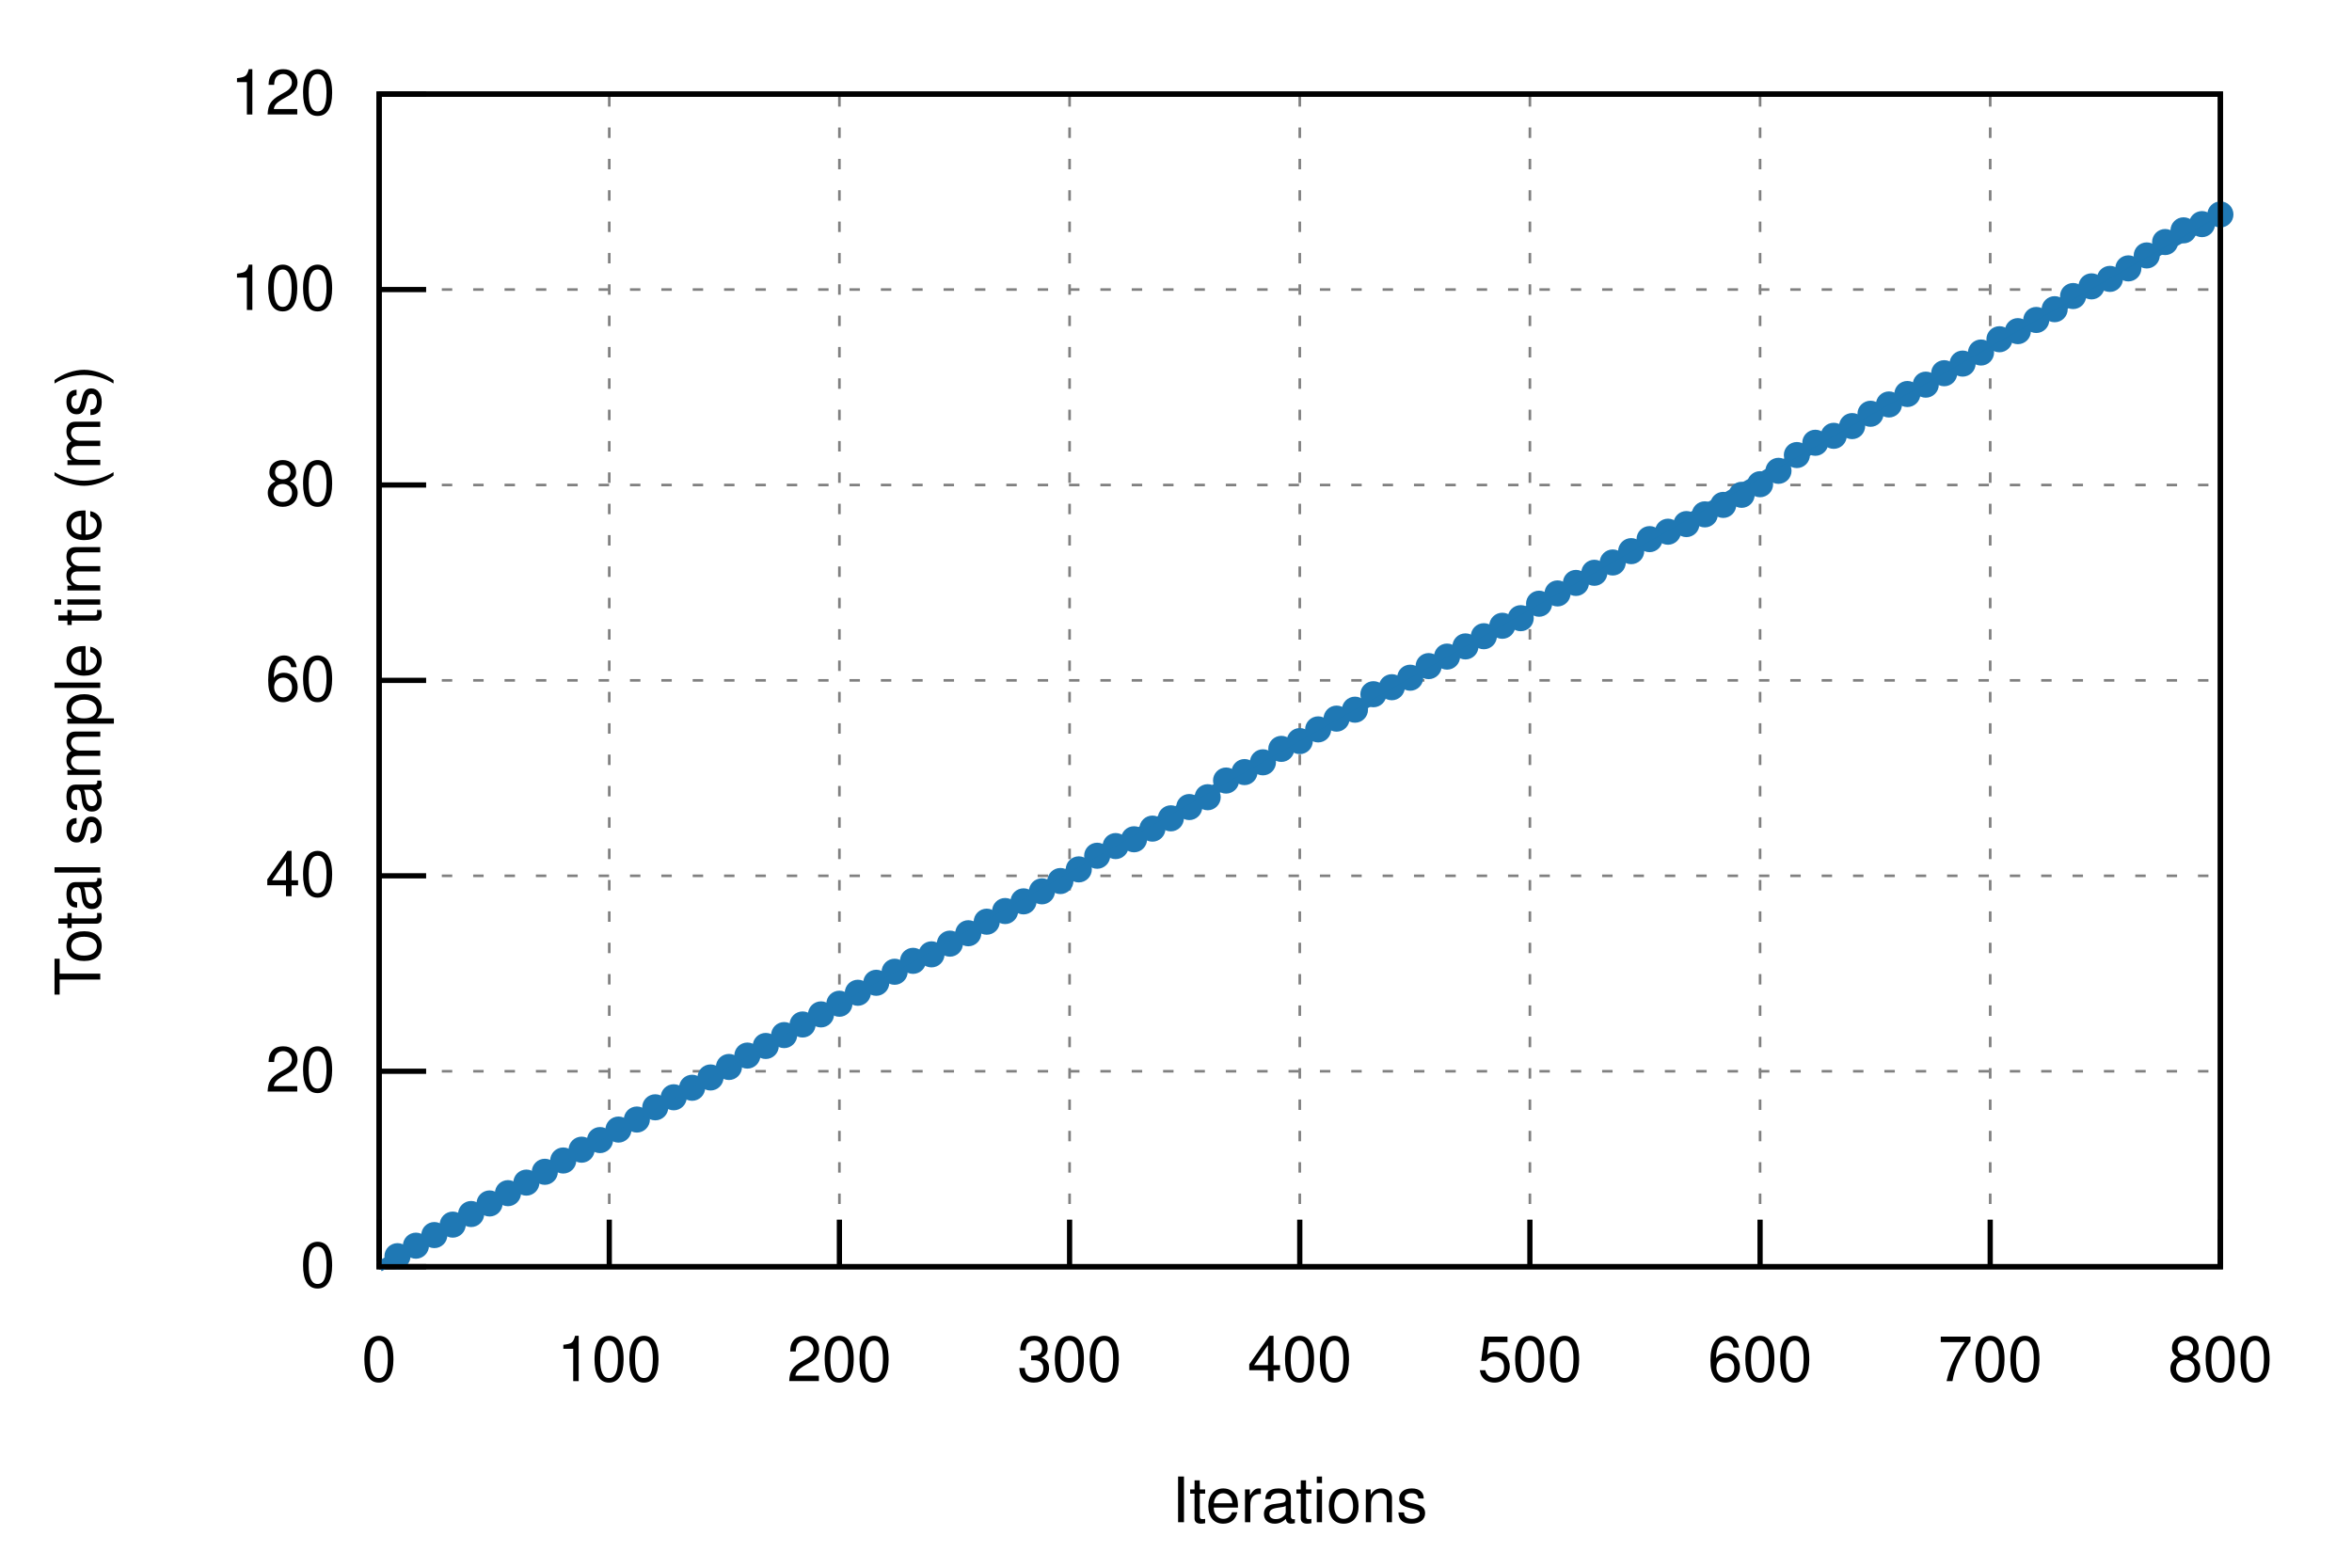
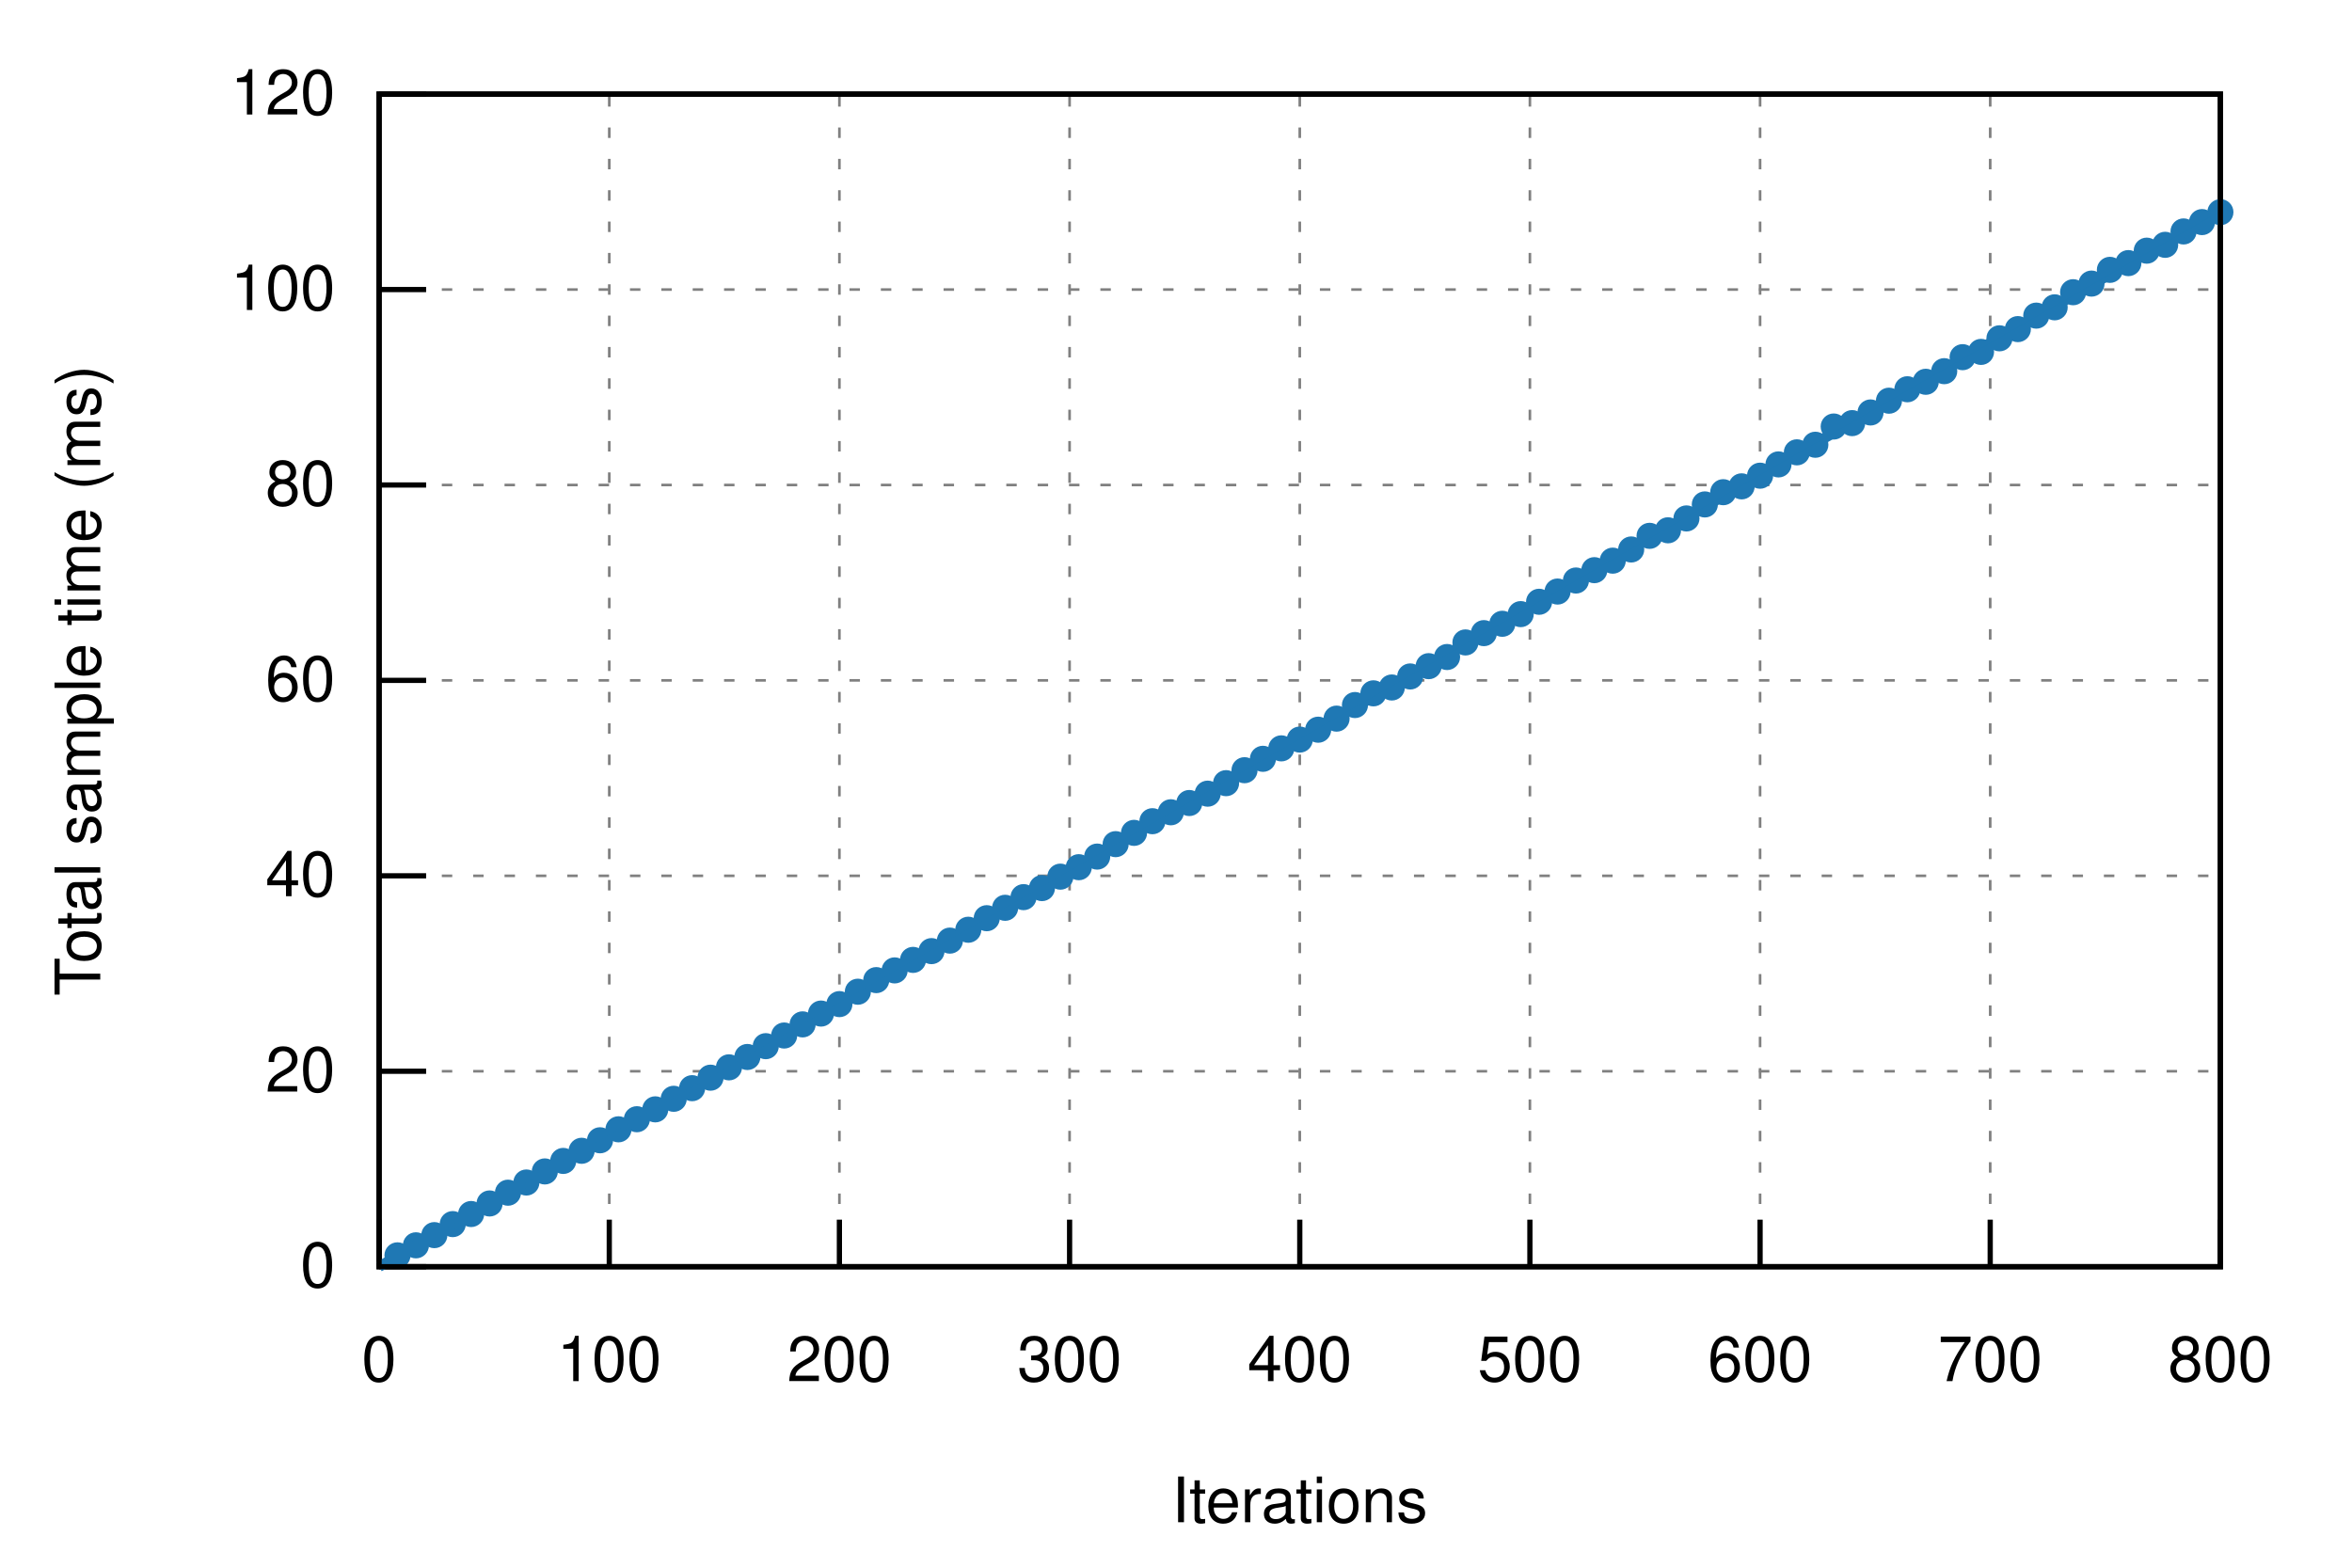
<svg xmlns="http://www.w3.org/2000/svg" xmlns:xlink="http://www.w3.org/1999/xlink" viewBox="0 0 450 300">
  <g id="gnuplot_canvas">
    <rect x="0" y="0" width="450" height="300" fill="none" />
    <defs>
      <circle id="gpDot" r="0.5" stroke-width="0.5" stroke="currentColor" />
      <path id="gpPt0" stroke-width="0.222" stroke="currentColor" d="M-1,0 h2 M0,-1 v2" />
      <path id="gpPt1" stroke-width="0.222" stroke="currentColor" d="M-1,-1 L1,1 M1,-1 L-1,1" />
      <path id="gpPt2" stroke-width="0.222" stroke="currentColor" d="M-1,0 L1,0 M0,-1 L0,1 M-1,-1 L1,1 M-1,1 L1,-1" />
      <rect id="gpPt3" stroke-width="0.222" stroke="currentColor" x="-1" y="-1" width="2" height="2" />
      <rect id="gpPt4" stroke-width="0.222" stroke="currentColor" fill="currentColor" x="-1" y="-1" width="2" height="2" />
      <circle id="gpPt5" stroke-width="0.222" stroke="currentColor" cx="0" cy="0" r="1" />
      <use xlink:href="#gpPt5" id="gpPt6" fill="currentColor" stroke="none" />
      <path id="gpPt7" stroke-width="0.222" stroke="currentColor" d="M0,-1.33 L-1.33,0.67 L1.33,0.67 z" />
      <use xlink:href="#gpPt7" id="gpPt8" fill="currentColor" stroke="none" />
      <use xlink:href="#gpPt7" id="gpPt9" stroke="currentColor" transform="rotate(180)" />
      <use xlink:href="#gpPt9" id="gpPt10" fill="currentColor" stroke="none" />
      <use xlink:href="#gpPt3" id="gpPt11" stroke="currentColor" transform="rotate(45)" />
      <use xlink:href="#gpPt11" id="gpPt12" fill="currentColor" stroke="none" />
      <path id="gpPt13" stroke-width="0.222" stroke="currentColor" d="M0,1.330 L1.265,0.411 L0.782,-1.067 L-0.782,-1.076 L-1.265,0.411 z" />
      <use xlink:href="#gpPt13" id="gpPt14" fill="currentColor" stroke="none" />
      <filter id="textbox" filterUnits="objectBoundingBox" x="0" y="0" height="1" width="1">
        <feFlood flood-color="white" flood-opacity="1" result="bgnd" />
        <feComposite in="SourceGraphic" in2="bgnd" operator="atop" />
      </filter>
      <filter id="greybox" filterUnits="objectBoundingBox" x="0" y="0" height="1" width="1">
        <feFlood flood-color="lightgrey" flood-opacity="1" result="grey" />
        <feComposite in="SourceGraphic" in2="grey" operator="atop" />
      </filter>
    </defs>
    <g fill="none" color="white" stroke="currentColor" stroke-width="1.00" stroke-linecap="butt" stroke-linejoin="miter">
</g>
    <g fill="none" color="black" stroke="currentColor" stroke-width="1.00" stroke-linecap="butt" stroke-linejoin="miter">
</g>
    <g fill="none" color="black" stroke="black" stroke-width="0.50" stroke-linecap="butt" stroke-linejoin="miter">
</g>
    <g fill="none" color="gray" stroke="currentColor" stroke-width="0.50" stroke-linecap="butt" stroke-linejoin="miter">
      <path stroke="gray" stroke-dasharray="2,4" class="gridline" d="M72.53,242.40 L424.82,242.40  " />
    </g>
    <g fill="none" color="gray" stroke="gray" stroke-width="1.00" stroke-linecap="butt" stroke-linejoin="miter">
</g>
    <g fill="none" color="black" stroke="currentColor" stroke-width="1.00" stroke-linecap="butt" stroke-linejoin="miter">
      <path stroke="black" d="M72.53,242.40 L81.53,242.40  " />
      <g transform="translate(64.14,246.30)" stroke="none" fill="black" font-family="Helvetica" font-size="12.00" text-anchor="end">
        <text>
          <tspan font-family="Helvetica"> 0</tspan>
        </text>
      </g>
    </g>
    <g fill="none" color="black" stroke="currentColor" stroke-width="1.00" stroke-linecap="butt" stroke-linejoin="miter">
</g>
    <g fill="none" color="black" stroke="black" stroke-width="0.50" stroke-linecap="butt" stroke-linejoin="miter">
</g>
    <g fill="none" color="gray" stroke="currentColor" stroke-width="0.50" stroke-linecap="butt" stroke-linejoin="miter">
      <path stroke="gray" stroke-dasharray="2,4" class="gridline" d="M72.53,205.00 L424.82,205.00  " />
    </g>
    <g fill="none" color="gray" stroke="gray" stroke-width="1.00" stroke-linecap="butt" stroke-linejoin="miter">
</g>
    <g fill="none" color="black" stroke="currentColor" stroke-width="1.00" stroke-linecap="butt" stroke-linejoin="miter">
      <path stroke="black" d="M72.53,205.00 L81.53,205.00  " />
      <g transform="translate(64.14,208.90)" stroke="none" fill="black" font-family="Helvetica" font-size="12.00" text-anchor="end">
        <text>
          <tspan font-family="Helvetica"> 20</tspan>
        </text>
      </g>
    </g>
    <g fill="none" color="black" stroke="currentColor" stroke-width="1.00" stroke-linecap="butt" stroke-linejoin="miter">
</g>
    <g fill="none" color="black" stroke="black" stroke-width="0.50" stroke-linecap="butt" stroke-linejoin="miter">
</g>
    <g fill="none" color="gray" stroke="currentColor" stroke-width="0.50" stroke-linecap="butt" stroke-linejoin="miter">
      <path stroke="gray" stroke-dasharray="2,4" class="gridline" d="M72.53,167.60 L424.82,167.60  " />
    </g>
    <g fill="none" color="gray" stroke="gray" stroke-width="1.00" stroke-linecap="butt" stroke-linejoin="miter">
</g>
    <g fill="none" color="black" stroke="currentColor" stroke-width="1.00" stroke-linecap="butt" stroke-linejoin="miter">
      <path stroke="black" d="M72.53,167.60 L81.53,167.60  " />
      <g transform="translate(64.14,171.50)" stroke="none" fill="black" font-family="Helvetica" font-size="12.00" text-anchor="end">
        <text>
          <tspan font-family="Helvetica"> 40</tspan>
        </text>
      </g>
    </g>
    <g fill="none" color="black" stroke="currentColor" stroke-width="1.00" stroke-linecap="butt" stroke-linejoin="miter">
</g>
    <g fill="none" color="black" stroke="black" stroke-width="0.50" stroke-linecap="butt" stroke-linejoin="miter">
</g>
    <g fill="none" color="gray" stroke="currentColor" stroke-width="0.50" stroke-linecap="butt" stroke-linejoin="miter">
      <path stroke="gray" stroke-dasharray="2,4" class="gridline" d="M72.53,130.20 L424.82,130.20  " />
    </g>
    <g fill="none" color="gray" stroke="gray" stroke-width="1.00" stroke-linecap="butt" stroke-linejoin="miter">
</g>
    <g fill="none" color="black" stroke="currentColor" stroke-width="1.00" stroke-linecap="butt" stroke-linejoin="miter">
      <path stroke="black" d="M72.53,130.20 L81.53,130.20  " />
      <g transform="translate(64.14,134.10)" stroke="none" fill="black" font-family="Helvetica" font-size="12.00" text-anchor="end">
        <text>
          <tspan font-family="Helvetica"> 60</tspan>
        </text>
      </g>
    </g>
    <g fill="none" color="black" stroke="currentColor" stroke-width="1.00" stroke-linecap="butt" stroke-linejoin="miter">
</g>
    <g fill="none" color="black" stroke="black" stroke-width="0.50" stroke-linecap="butt" stroke-linejoin="miter">
</g>
    <g fill="none" color="gray" stroke="currentColor" stroke-width="0.50" stroke-linecap="butt" stroke-linejoin="miter">
      <path stroke="gray" stroke-dasharray="2,4" class="gridline" d="M72.53,92.81 L424.82,92.81  " />
    </g>
    <g fill="none" color="gray" stroke="gray" stroke-width="1.00" stroke-linecap="butt" stroke-linejoin="miter">
</g>
    <g fill="none" color="black" stroke="currentColor" stroke-width="1.00" stroke-linecap="butt" stroke-linejoin="miter">
      <path stroke="black" d="M72.53,92.81 L81.53,92.81  " />
      <g transform="translate(64.14,96.71)" stroke="none" fill="black" font-family="Helvetica" font-size="12.00" text-anchor="end">
        <text>
          <tspan font-family="Helvetica"> 80</tspan>
        </text>
      </g>
    </g>
    <g fill="none" color="black" stroke="currentColor" stroke-width="1.00" stroke-linecap="butt" stroke-linejoin="miter">
</g>
    <g fill="none" color="black" stroke="black" stroke-width="0.50" stroke-linecap="butt" stroke-linejoin="miter">
</g>
    <g fill="none" color="gray" stroke="currentColor" stroke-width="0.50" stroke-linecap="butt" stroke-linejoin="miter">
      <path stroke="gray" stroke-dasharray="2,4" class="gridline" d="M72.53,55.41 L424.82,55.41  " />
    </g>
    <g fill="none" color="gray" stroke="gray" stroke-width="1.00" stroke-linecap="butt" stroke-linejoin="miter">
</g>
    <g fill="none" color="black" stroke="currentColor" stroke-width="1.00" stroke-linecap="butt" stroke-linejoin="miter">
      <path stroke="black" d="M72.53,55.41 L81.53,55.41  " />
      <g transform="translate(64.14,59.31)" stroke="none" fill="black" font-family="Helvetica" font-size="12.00" text-anchor="end">
        <text>
          <tspan font-family="Helvetica"> 100</tspan>
        </text>
      </g>
    </g>
    <g fill="none" color="black" stroke="currentColor" stroke-width="1.00" stroke-linecap="butt" stroke-linejoin="miter">
</g>
    <g fill="none" color="black" stroke="black" stroke-width="0.50" stroke-linecap="butt" stroke-linejoin="miter">
</g>
    <g fill="none" color="gray" stroke="currentColor" stroke-width="0.50" stroke-linecap="butt" stroke-linejoin="miter">
      <path stroke="gray" stroke-dasharray="2,4" class="gridline" d="M72.53,18.01 L424.82,18.01  " />
    </g>
    <g fill="none" color="gray" stroke="gray" stroke-width="1.00" stroke-linecap="butt" stroke-linejoin="miter">
</g>
    <g fill="none" color="black" stroke="currentColor" stroke-width="1.00" stroke-linecap="butt" stroke-linejoin="miter">
      <path stroke="black" d="M72.53,18.01 L81.53,18.01  " />
      <g transform="translate(64.14,21.91)" stroke="none" fill="black" font-family="Helvetica" font-size="12.00" text-anchor="end">
        <text>
          <tspan font-family="Helvetica"> 120</tspan>
        </text>
      </g>
    </g>
    <g fill="none" color="black" stroke="currentColor" stroke-width="1.00" stroke-linecap="butt" stroke-linejoin="miter">
</g>
    <g fill="none" color="black" stroke="black" stroke-width="0.50" stroke-linecap="butt" stroke-linejoin="miter">
</g>
    <g fill="none" color="gray" stroke="currentColor" stroke-width="0.50" stroke-linecap="butt" stroke-linejoin="miter">
      <path stroke="gray" stroke-dasharray="2,4" class="gridline" d="M72.53,242.40 L72.53,18.01  " />
    </g>
    <g fill="none" color="gray" stroke="gray" stroke-width="1.00" stroke-linecap="butt" stroke-linejoin="miter">
</g>
    <g fill="none" color="black" stroke="currentColor" stroke-width="1.00" stroke-linecap="butt" stroke-linejoin="miter">
      <path stroke="black" d="M72.53,242.40 L72.53,233.40  " />
      <g transform="translate(72.53,264.30)" stroke="none" fill="black" font-family="Helvetica" font-size="12.00" text-anchor="middle">
        <text>
          <tspan font-family="Helvetica"> 0</tspan>
        </text>
      </g>
    </g>
    <g fill="none" color="black" stroke="currentColor" stroke-width="1.00" stroke-linecap="butt" stroke-linejoin="miter">
</g>
    <g fill="none" color="black" stroke="black" stroke-width="0.50" stroke-linecap="butt" stroke-linejoin="miter">
</g>
    <g fill="none" color="gray" stroke="currentColor" stroke-width="0.50" stroke-linecap="butt" stroke-linejoin="miter">
      <path stroke="gray" stroke-dasharray="2,4" class="gridline" d="M116.57,242.40 L116.57,18.01  " />
    </g>
    <g fill="none" color="gray" stroke="gray" stroke-width="1.00" stroke-linecap="butt" stroke-linejoin="miter">
</g>
    <g fill="none" color="black" stroke="currentColor" stroke-width="1.00" stroke-linecap="butt" stroke-linejoin="miter">
      <path stroke="black" d="M116.57,242.40 L116.57,233.40  " />
      <g transform="translate(116.57,264.30)" stroke="none" fill="black" font-family="Helvetica" font-size="12.00" text-anchor="middle">
        <text>
          <tspan font-family="Helvetica"> 100</tspan>
        </text>
      </g>
    </g>
    <g fill="none" color="black" stroke="currentColor" stroke-width="1.00" stroke-linecap="butt" stroke-linejoin="miter">
</g>
    <g fill="none" color="black" stroke="black" stroke-width="0.50" stroke-linecap="butt" stroke-linejoin="miter">
</g>
    <g fill="none" color="gray" stroke="currentColor" stroke-width="0.50" stroke-linecap="butt" stroke-linejoin="miter">
      <path stroke="gray" stroke-dasharray="2,4" class="gridline" d="M160.60,242.40 L160.60,18.01  " />
    </g>
    <g fill="none" color="gray" stroke="gray" stroke-width="1.00" stroke-linecap="butt" stroke-linejoin="miter">
</g>
    <g fill="none" color="black" stroke="currentColor" stroke-width="1.00" stroke-linecap="butt" stroke-linejoin="miter">
      <path stroke="black" d="M160.60,242.40 L160.60,233.40  " />
      <g transform="translate(160.60,264.30)" stroke="none" fill="black" font-family="Helvetica" font-size="12.00" text-anchor="middle">
        <text>
          <tspan font-family="Helvetica"> 200</tspan>
        </text>
      </g>
    </g>
    <g fill="none" color="black" stroke="currentColor" stroke-width="1.00" stroke-linecap="butt" stroke-linejoin="miter">
</g>
    <g fill="none" color="black" stroke="black" stroke-width="0.50" stroke-linecap="butt" stroke-linejoin="miter">
</g>
    <g fill="none" color="gray" stroke="currentColor" stroke-width="0.50" stroke-linecap="butt" stroke-linejoin="miter">
      <path stroke="gray" stroke-dasharray="2,4" class="gridline" d="M204.64,242.40 L204.64,18.01  " />
    </g>
    <g fill="none" color="gray" stroke="gray" stroke-width="1.00" stroke-linecap="butt" stroke-linejoin="miter">
</g>
    <g fill="none" color="black" stroke="currentColor" stroke-width="1.00" stroke-linecap="butt" stroke-linejoin="miter">
      <path stroke="black" d="M204.64,242.40 L204.64,233.40  " />
      <g transform="translate(204.64,264.30)" stroke="none" fill="black" font-family="Helvetica" font-size="12.00" text-anchor="middle">
        <text>
          <tspan font-family="Helvetica"> 300</tspan>
        </text>
      </g>
    </g>
    <g fill="none" color="black" stroke="currentColor" stroke-width="1.00" stroke-linecap="butt" stroke-linejoin="miter">
</g>
    <g fill="none" color="black" stroke="black" stroke-width="0.50" stroke-linecap="butt" stroke-linejoin="miter">
</g>
    <g fill="none" color="gray" stroke="currentColor" stroke-width="0.50" stroke-linecap="butt" stroke-linejoin="miter">
      <path stroke="gray" stroke-dasharray="2,4" class="gridline" d="M248.68,242.40 L248.68,18.01  " />
    </g>
    <g fill="none" color="gray" stroke="gray" stroke-width="1.00" stroke-linecap="butt" stroke-linejoin="miter">
</g>
    <g fill="none" color="black" stroke="currentColor" stroke-width="1.00" stroke-linecap="butt" stroke-linejoin="miter">
      <path stroke="black" d="M248.68,242.40 L248.68,233.40  " />
      <g transform="translate(248.68,264.30)" stroke="none" fill="black" font-family="Helvetica" font-size="12.00" text-anchor="middle">
        <text>
          <tspan font-family="Helvetica"> 400</tspan>
        </text>
      </g>
    </g>
    <g fill="none" color="black" stroke="currentColor" stroke-width="1.00" stroke-linecap="butt" stroke-linejoin="miter">
</g>
    <g fill="none" color="black" stroke="black" stroke-width="0.50" stroke-linecap="butt" stroke-linejoin="miter">
</g>
    <g fill="none" color="gray" stroke="currentColor" stroke-width="0.50" stroke-linecap="butt" stroke-linejoin="miter">
      <path stroke="gray" stroke-dasharray="2,4" class="gridline" d="M292.71,242.40 L292.71,18.01  " />
    </g>
    <g fill="none" color="gray" stroke="gray" stroke-width="1.00" stroke-linecap="butt" stroke-linejoin="miter">
</g>
    <g fill="none" color="black" stroke="currentColor" stroke-width="1.00" stroke-linecap="butt" stroke-linejoin="miter">
      <path stroke="black" d="M292.71,242.40 L292.71,233.40  " />
      <g transform="translate(292.71,264.30)" stroke="none" fill="black" font-family="Helvetica" font-size="12.00" text-anchor="middle">
        <text>
          <tspan font-family="Helvetica"> 500</tspan>
        </text>
      </g>
    </g>
    <g fill="none" color="black" stroke="currentColor" stroke-width="1.00" stroke-linecap="butt" stroke-linejoin="miter">
</g>
    <g fill="none" color="black" stroke="black" stroke-width="0.50" stroke-linecap="butt" stroke-linejoin="miter">
</g>
    <g fill="none" color="gray" stroke="currentColor" stroke-width="0.50" stroke-linecap="butt" stroke-linejoin="miter">
      <path stroke="gray" stroke-dasharray="2,4" class="gridline" d="M336.75,242.40 L336.75,18.01  " />
    </g>
    <g fill="none" color="gray" stroke="gray" stroke-width="1.00" stroke-linecap="butt" stroke-linejoin="miter">
</g>
    <g fill="none" color="black" stroke="currentColor" stroke-width="1.00" stroke-linecap="butt" stroke-linejoin="miter">
      <path stroke="black" d="M336.75,242.40 L336.75,233.40  " />
      <g transform="translate(336.75,264.30)" stroke="none" fill="black" font-family="Helvetica" font-size="12.00" text-anchor="middle">
        <text>
          <tspan font-family="Helvetica"> 600</tspan>
        </text>
      </g>
    </g>
    <g fill="none" color="black" stroke="currentColor" stroke-width="1.00" stroke-linecap="butt" stroke-linejoin="miter">
</g>
    <g fill="none" color="black" stroke="black" stroke-width="0.50" stroke-linecap="butt" stroke-linejoin="miter">
</g>
    <g fill="none" color="gray" stroke="currentColor" stroke-width="0.50" stroke-linecap="butt" stroke-linejoin="miter">
      <path stroke="gray" stroke-dasharray="2,4" class="gridline" d="M380.78,242.40 L380.78,18.01  " />
    </g>
    <g fill="none" color="gray" stroke="gray" stroke-width="1.00" stroke-linecap="butt" stroke-linejoin="miter">
</g>
    <g fill="none" color="black" stroke="currentColor" stroke-width="1.00" stroke-linecap="butt" stroke-linejoin="miter">
      <path stroke="black" d="M380.78,242.40 L380.78,233.40  " />
      <g transform="translate(380.78,264.30)" stroke="none" fill="black" font-family="Helvetica" font-size="12.00" text-anchor="middle">
        <text>
          <tspan font-family="Helvetica"> 700</tspan>
        </text>
      </g>
    </g>
    <g fill="none" color="black" stroke="currentColor" stroke-width="1.00" stroke-linecap="butt" stroke-linejoin="miter">
</g>
    <g fill="none" color="black" stroke="black" stroke-width="0.50" stroke-linecap="butt" stroke-linejoin="miter">
</g>
    <g fill="none" color="gray" stroke="currentColor" stroke-width="0.50" stroke-linecap="butt" stroke-linejoin="miter">
      <path stroke="gray" stroke-dasharray="2,4" class="gridline" d="M424.82,242.40 L424.82,18.01  " />
    </g>
    <g fill="none" color="gray" stroke="gray" stroke-width="1.00" stroke-linecap="butt" stroke-linejoin="miter">
</g>
    <g fill="none" color="black" stroke="currentColor" stroke-width="1.00" stroke-linecap="butt" stroke-linejoin="miter">
      <path stroke="black" d="M424.82,242.40 L424.82,233.40  " />
      <g transform="translate(424.82,264.30)" stroke="none" fill="black" font-family="Helvetica" font-size="12.00" text-anchor="middle">
        <text>
          <tspan font-family="Helvetica"> 800</tspan>
        </text>
      </g>
    </g>
    <g fill="none" color="black" stroke="currentColor" stroke-width="1.00" stroke-linecap="butt" stroke-linejoin="miter">
</g>
    <g fill="none" color="black" stroke="currentColor" stroke-width="1.00" stroke-linecap="butt" stroke-linejoin="miter">
      <path stroke="black" d="M72.53,18.01 L72.53,242.40 L424.82,242.40 L424.82,18.01 L72.53,18.01 Z  " />
    </g>
    <g fill="none" color="black" stroke="currentColor" stroke-width="1.00" stroke-linecap="butt" stroke-linejoin="miter">
      <g transform="translate(19.18,130.21) rotate(270)" stroke="none" fill="black" font-family="Helvetica" font-size="12.00" text-anchor="middle">
        <text>
          <tspan font-family="Helvetica">Total sample time (ms)</tspan>
        </text>
      </g>
    </g>
    <g fill="none" color="black" stroke="currentColor" stroke-width="1.00" stroke-linecap="butt" stroke-linejoin="miter">
      <g transform="translate(248.67,291.30)" stroke="none" fill="black" font-family="Helvetica" font-size="12.00" text-anchor="middle">
        <text>
          <tspan font-family="Helvetica">Iterations</tspan>
        </text>
      </g>
    </g>
    <g fill="none" color="black" stroke="currentColor" stroke-width="1.00" stroke-linecap="butt" stroke-linejoin="miter">
</g>
    <g id="gnuplot_plot_1">
      <g fill="none" color="black" stroke="currentColor" stroke-width="1.00" stroke-linecap="butt" stroke-linejoin="miter">
-         <use xlink:href="#gpPt6" transform="translate(76.05,240.39) scale(2.25)" color="rgb( 31, 120, 180)" />
-         <use xlink:href="#gpPt6" transform="translate(79.58,238.38) scale(2.25)" color="rgb( 31, 120, 180)" />
-         <use xlink:href="#gpPt6" transform="translate(83.10,236.35) scale(2.25)" color="rgb( 31, 120, 180)" />
-         <use xlink:href="#gpPt6" transform="translate(86.62,234.35) scale(2.25)" color="rgb( 31, 120, 180)" />
+         <use xlink:href="#gpPt6" transform="translate(76.05,240.23) scale(2.25)" color="rgb( 31, 120, 180)" />
+         <use xlink:href="#gpPt6" transform="translate(79.58,238.31) scale(2.25)" color="rgb( 31, 120, 180)" />
+         <use xlink:href="#gpPt6" transform="translate(83.10,236.36) scale(2.25)" color="rgb( 31, 120, 180)" />
+         <use xlink:href="#gpPt6" transform="translate(86.62,234.25) scale(2.25)" color="rgb( 31, 120, 180)" />
        <use xlink:href="#gpPt6" transform="translate(90.14,232.32) scale(2.25)" color="rgb( 31, 120, 180)" />
        <use xlink:href="#gpPt6" transform="translate(93.67,230.30) scale(2.25)" color="rgb( 31, 120, 180)" />
-         <use xlink:href="#gpPt6" transform="translate(97.19,228.33) scale(2.25)" color="rgb( 31, 120, 180)" />
-         <use xlink:href="#gpPt6" transform="translate(100.71,226.31) scale(2.25)" color="rgb( 31, 120, 180)" />
-         <use xlink:href="#gpPt6" transform="translate(104.24,224.24) scale(2.25)" color="rgb( 31, 120, 180)" />
-         <use xlink:href="#gpPt6" transform="translate(107.76,222.08) scale(2.25)" color="rgb( 31, 120, 180)" />
-         <use xlink:href="#gpPt6" transform="translate(111.28,220.01) scale(2.25)" color="rgb( 31, 120, 180)" />
-         <use xlink:href="#gpPt6" transform="translate(114.80,218.17) scale(2.25)" color="rgb( 31, 120, 180)" />
-         <use xlink:href="#gpPt6" transform="translate(118.33,216.16) scale(2.25)" color="rgb( 31, 120, 180)" />
-         <use xlink:href="#gpPt6" transform="translate(121.85,214.24) scale(2.25)" color="rgb( 31, 120, 180)" />
-         <use xlink:href="#gpPt6" transform="translate(125.37,211.90) scale(2.25)" color="rgb( 31, 120, 180)" />
-         <use xlink:href="#gpPt6" transform="translate(128.90,209.98) scale(2.25)" color="rgb( 31, 120, 180)" />
-         <use xlink:href="#gpPt6" transform="translate(132.42,208.16) scale(2.25)" color="rgb( 31, 120, 180)" />
-         <use xlink:href="#gpPt6" transform="translate(135.94,206.19) scale(2.25)" color="rgb( 31, 120, 180)" />
-         <use xlink:href="#gpPt6" transform="translate(139.47,204.18) scale(2.25)" color="rgb( 31, 120, 180)" />
-         <use xlink:href="#gpPt6" transform="translate(142.99,202.00) scale(2.25)" color="rgb( 31, 120, 180)" />
-         <use xlink:href="#gpPt6" transform="translate(146.51,200.16) scale(2.25)" color="rgb( 31, 120, 180)" />
-         <use xlink:href="#gpPt6" transform="translate(150.03,198.08) scale(2.25)" color="rgb( 31, 120, 180)" />
-         <use xlink:href="#gpPt6" transform="translate(153.56,196.05) scale(2.25)" color="rgb( 31, 120, 180)" />
-         <use xlink:href="#gpPt6" transform="translate(157.08,194.12) scale(2.25)" color="rgb( 31, 120, 180)" />
-         <use xlink:href="#gpPt6" transform="translate(160.60,192.08) scale(2.25)" color="rgb( 31, 120, 180)" />
-         <use xlink:href="#gpPt6" transform="translate(164.13,189.98) scale(2.25)" color="rgb( 31, 120, 180)" />
-         <use xlink:href="#gpPt6" transform="translate(167.65,188.07) scale(2.25)" color="rgb( 31, 120, 180)" />
-         <use xlink:href="#gpPt6" transform="translate(171.17,185.96) scale(2.25)" color="rgb( 31, 120, 180)" />
-         <use xlink:href="#gpPt6" transform="translate(174.69,183.87) scale(2.25)" color="rgb( 31, 120, 180)" />
-         <use xlink:href="#gpPt6" transform="translate(178.22,182.63) scale(2.25)" color="rgb( 31, 120, 180)" />
-         <use xlink:href="#gpPt6" transform="translate(181.74,180.58) scale(2.25)" color="rgb( 31, 120, 180)" />
-         <use xlink:href="#gpPt6" transform="translate(185.26,178.59) scale(2.25)" color="rgb( 31, 120, 180)" />
-         <use xlink:href="#gpPt6" transform="translate(188.79,176.38) scale(2.25)" color="rgb( 31, 120, 180)" />
-         <use xlink:href="#gpPt6" transform="translate(192.31,174.34) scale(2.25)" color="rgb( 31, 120, 180)" />
-         <use xlink:href="#gpPt6" transform="translate(195.83,172.49) scale(2.25)" color="rgb( 31, 120, 180)" />
-         <use xlink:href="#gpPt6" transform="translate(199.35,170.57) scale(2.25)" color="rgb( 31, 120, 180)" />
-         <use xlink:href="#gpPt6" transform="translate(202.88,168.60) scale(2.25)" color="rgb( 31, 120, 180)" />
-         <use xlink:href="#gpPt6" transform="translate(206.40,166.37) scale(2.25)" color="rgb( 31, 120, 180)" />
-         <use xlink:href="#gpPt6" transform="translate(209.92,163.76) scale(2.25)" color="rgb( 31, 120, 180)" />
-         <use xlink:href="#gpPt6" transform="translate(213.45,161.91) scale(2.25)" color="rgb( 31, 120, 180)" />
-         <use xlink:href="#gpPt6" transform="translate(216.97,160.61) scale(2.25)" color="rgb( 31, 120, 180)" />
-         <use xlink:href="#gpPt6" transform="translate(220.49,158.57) scale(2.25)" color="rgb( 31, 120, 180)" />
-         <use xlink:href="#gpPt6" transform="translate(224.01,156.60) scale(2.25)" color="rgb( 31, 120, 180)" />
-         <use xlink:href="#gpPt6" transform="translate(227.54,154.44) scale(2.25)" color="rgb( 31, 120, 180)" />
-         <use xlink:href="#gpPt6" transform="translate(231.06,152.56) scale(2.25)" color="rgb( 31, 120, 180)" />
-         <use xlink:href="#gpPt6" transform="translate(234.58,149.37) scale(2.25)" color="rgb( 31, 120, 180)" />
-         <use xlink:href="#gpPt6" transform="translate(238.11,147.75) scale(2.25)" color="rgb( 31, 120, 180)" />
-         <use xlink:href="#gpPt6" transform="translate(241.63,145.88) scale(2.25)" color="rgb( 31, 120, 180)" />
-         <use xlink:href="#gpPt6" transform="translate(245.15,143.31) scale(2.25)" color="rgb( 31, 120, 180)" />
-         <use xlink:href="#gpPt6" transform="translate(248.68,141.82) scale(2.25)" color="rgb( 31, 120, 180)" />
-         <use xlink:href="#gpPt6" transform="translate(252.20,139.58) scale(2.25)" color="rgb( 31, 120, 180)" />
+         <use xlink:href="#gpPt6" transform="translate(97.19,228.24) scale(2.25)" color="rgb( 31, 120, 180)" />
+         <use xlink:href="#gpPt6" transform="translate(100.71,226.29) scale(2.25)" color="rgb( 31, 120, 180)" />
+         <use xlink:href="#gpPt6" transform="translate(104.24,224.17) scale(2.25)" color="rgb( 31, 120, 180)" />
+         <use xlink:href="#gpPt6" transform="translate(107.76,222.16) scale(2.25)" color="rgb( 31, 120, 180)" />
+         <use xlink:href="#gpPt6" transform="translate(111.28,220.22) scale(2.25)" color="rgb( 31, 120, 180)" />
+         <use xlink:href="#gpPt6" transform="translate(114.80,218.21) scale(2.25)" color="rgb( 31, 120, 180)" />
+         <use xlink:href="#gpPt6" transform="translate(118.33,216.11) scale(2.25)" color="rgb( 31, 120, 180)" />
+         <use xlink:href="#gpPt6" transform="translate(121.85,214.18) scale(2.25)" color="rgb( 31, 120, 180)" />
+         <use xlink:href="#gpPt6" transform="translate(125.37,212.29) scale(2.25)" color="rgb( 31, 120, 180)" />
+         <use xlink:href="#gpPt6" transform="translate(128.90,210.27) scale(2.25)" color="rgb( 31, 120, 180)" />
+         <use xlink:href="#gpPt6" transform="translate(132.42,208.24) scale(2.25)" color="rgb( 31, 120, 180)" />
+         <use xlink:href="#gpPt6" transform="translate(135.94,206.23) scale(2.25)" color="rgb( 31, 120, 180)" />
+         <use xlink:href="#gpPt6" transform="translate(139.47,204.25) scale(2.25)" color="rgb( 31, 120, 180)" />
+         <use xlink:href="#gpPt6" transform="translate(142.99,202.27) scale(2.25)" color="rgb( 31, 120, 180)" />
+         <use xlink:href="#gpPt6" transform="translate(146.51,200.20) scale(2.25)" color="rgb( 31, 120, 180)" />
+         <use xlink:href="#gpPt6" transform="translate(150.03,198.16) scale(2.25)" color="rgb( 31, 120, 180)" />
+         <use xlink:href="#gpPt6" transform="translate(153.56,196.03) scale(2.25)" color="rgb( 31, 120, 180)" />
+         <use xlink:href="#gpPt6" transform="translate(157.08,193.96) scale(2.25)" color="rgb( 31, 120, 180)" />
+         <use xlink:href="#gpPt6" transform="translate(160.60,192.15) scale(2.25)" color="rgb( 31, 120, 180)" />
+         <use xlink:href="#gpPt6" transform="translate(164.13,189.78) scale(2.25)" color="rgb( 31, 120, 180)" />
+         <use xlink:href="#gpPt6" transform="translate(167.65,187.56) scale(2.25)" color="rgb( 31, 120, 180)" />
+         <use xlink:href="#gpPt6" transform="translate(171.17,185.70) scale(2.25)" color="rgb( 31, 120, 180)" />
+         <use xlink:href="#gpPt6" transform="translate(174.69,183.69) scale(2.25)" color="rgb( 31, 120, 180)" />
+         <use xlink:href="#gpPt6" transform="translate(178.22,182.01) scale(2.25)" color="rgb( 31, 120, 180)" />
+         <use xlink:href="#gpPt6" transform="translate(181.74,180.00) scale(2.25)" color="rgb( 31, 120, 180)" />
+         <use xlink:href="#gpPt6" transform="translate(185.26,177.92) scale(2.25)" color="rgb( 31, 120, 180)" />
+         <use xlink:href="#gpPt6" transform="translate(188.79,175.71) scale(2.25)" color="rgb( 31, 120, 180)" />
+         <use xlink:href="#gpPt6" transform="translate(192.31,173.72) scale(2.25)" color="rgb( 31, 120, 180)" />
+         <use xlink:href="#gpPt6" transform="translate(195.83,171.68) scale(2.25)" color="rgb( 31, 120, 180)" />
+         <use xlink:href="#gpPt6" transform="translate(199.35,169.95) scale(2.25)" color="rgb( 31, 120, 180)" />
+         <use xlink:href="#gpPt6" transform="translate(202.88,167.76) scale(2.25)" color="rgb( 31, 120, 180)" />
+         <use xlink:href="#gpPt6" transform="translate(206.40,165.95) scale(2.25)" color="rgb( 31, 120, 180)" />
+         <use xlink:href="#gpPt6" transform="translate(209.92,163.92) scale(2.25)" color="rgb( 31, 120, 180)" />
+         <use xlink:href="#gpPt6" transform="translate(213.45,161.54) scale(2.25)" color="rgb( 31, 120, 180)" />
+         <use xlink:href="#gpPt6" transform="translate(216.97,159.38) scale(2.25)" color="rgb( 31, 120, 180)" />
+         <use xlink:href="#gpPt6" transform="translate(220.49,157.15) scale(2.25)" color="rgb( 31, 120, 180)" />
+         <use xlink:href="#gpPt6" transform="translate(224.01,155.44) scale(2.25)" color="rgb( 31, 120, 180)" />
+         <use xlink:href="#gpPt6" transform="translate(227.54,153.67) scale(2.25)" color="rgb( 31, 120, 180)" />
+         <use xlink:href="#gpPt6" transform="translate(231.06,151.88) scale(2.25)" color="rgb( 31, 120, 180)" />
+         <use xlink:href="#gpPt6" transform="translate(234.58,149.87) scale(2.25)" color="rgb( 31, 120, 180)" />
+         <use xlink:href="#gpPt6" transform="translate(238.11,147.39) scale(2.25)" color="rgb( 31, 120, 180)" />
+         <use xlink:href="#gpPt6" transform="translate(241.63,145.21) scale(2.25)" color="rgb( 31, 120, 180)" />
+         <use xlink:href="#gpPt6" transform="translate(245.15,143.21) scale(2.25)" color="rgb( 31, 120, 180)" />
+         <use xlink:href="#gpPt6" transform="translate(248.68,141.53) scale(2.25)" color="rgb( 31, 120, 180)" />
+         <use xlink:href="#gpPt6" transform="translate(252.20,139.64) scale(2.25)" color="rgb( 31, 120, 180)" />
        <use xlink:href="#gpPt6" transform="translate(255.72,137.52) scale(2.25)" color="rgb( 31, 120, 180)" />
-         <use xlink:href="#gpPt6" transform="translate(259.24,135.81) scale(2.25)" color="rgb( 31, 120, 180)" />
-         <use xlink:href="#gpPt6" transform="translate(262.77,132.85) scale(2.25)" color="rgb( 31, 120, 180)" />
-         <use xlink:href="#gpPt6" transform="translate(266.29,131.51) scale(2.25)" color="rgb( 31, 120, 180)" />
-         <use xlink:href="#gpPt6" transform="translate(269.81,129.69) scale(2.25)" color="rgb( 31, 120, 180)" />
-         <use xlink:href="#gpPt6" transform="translate(273.34,127.47) scale(2.25)" color="rgb( 31, 120, 180)" />
-         <use xlink:href="#gpPt6" transform="translate(276.86,125.65) scale(2.25)" color="rgb( 31, 120, 180)" />
-         <use xlink:href="#gpPt6" transform="translate(280.38,123.70) scale(2.25)" color="rgb( 31, 120, 180)" />
-         <use xlink:href="#gpPt6" transform="translate(283.90,121.75) scale(2.25)" color="rgb( 31, 120, 180)" />
-         <use xlink:href="#gpPt6" transform="translate(287.43,119.75) scale(2.25)" color="rgb( 31, 120, 180)" />
-         <use xlink:href="#gpPt6" transform="translate(290.95,118.30) scale(2.25)" color="rgb( 31, 120, 180)" />
-         <use xlink:href="#gpPt6" transform="translate(294.47,115.53) scale(2.25)" color="rgb( 31, 120, 180)" />
-         <use xlink:href="#gpPt6" transform="translate(298.00,113.56) scale(2.25)" color="rgb( 31, 120, 180)" />
-         <use xlink:href="#gpPt6" transform="translate(301.52,111.55) scale(2.25)" color="rgb( 31, 120, 180)" />
-         <use xlink:href="#gpPt6" transform="translate(305.04,109.61) scale(2.25)" color="rgb( 31, 120, 180)" />
-         <use xlink:href="#gpPt6" transform="translate(308.56,107.64) scale(2.25)" color="rgb( 31, 120, 180)" />
-         <use xlink:href="#gpPt6" transform="translate(312.09,105.47) scale(2.25)" color="rgb( 31, 120, 180)" />
-         <use xlink:href="#gpPt6" transform="translate(315.61,103.17) scale(2.25)" color="rgb( 31, 120, 180)" />
-         <use xlink:href="#gpPt6" transform="translate(319.13,101.75) scale(2.25)" color="rgb( 31, 120, 180)" />
-         <use xlink:href="#gpPt6" transform="translate(322.66,100.29) scale(2.25)" color="rgb( 31, 120, 180)" />
-         <use xlink:href="#gpPt6" transform="translate(326.18,98.43) scale(2.25)" color="rgb( 31, 120, 180)" />
-         <use xlink:href="#gpPt6" transform="translate(329.70,96.62) scale(2.25)" color="rgb( 31, 120, 180)" />
-         <use xlink:href="#gpPt6" transform="translate(333.22,94.69) scale(2.25)" color="rgb( 31, 120, 180)" />
-         <use xlink:href="#gpPt6" transform="translate(336.75,92.66) scale(2.25)" color="rgb( 31, 120, 180)" />
-         <use xlink:href="#gpPt6" transform="translate(340.27,90.10) scale(2.25)" color="rgb( 31, 120, 180)" />
-         <use xlink:href="#gpPt6" transform="translate(343.79,87.08) scale(2.25)" color="rgb( 31, 120, 180)" />
-         <use xlink:href="#gpPt6" transform="translate(347.32,84.73) scale(2.25)" color="rgb( 31, 120, 180)" />
-         <use xlink:href="#gpPt6" transform="translate(350.84,83.40) scale(2.25)" color="rgb( 31, 120, 180)" />
-         <use xlink:href="#gpPt6" transform="translate(354.36,81.54) scale(2.25)" color="rgb( 31, 120, 180)" />
-         <use xlink:href="#gpPt6" transform="translate(357.88,79.18) scale(2.25)" color="rgb( 31, 120, 180)" />
-         <use xlink:href="#gpPt6" transform="translate(361.41,77.40) scale(2.25)" color="rgb( 31, 120, 180)" />
-         <use xlink:href="#gpPt6" transform="translate(364.93,75.40) scale(2.25)" color="rgb( 31, 120, 180)" />
-         <use xlink:href="#gpPt6" transform="translate(368.45,73.61) scale(2.25)" color="rgb( 31, 120, 180)" />
-         <use xlink:href="#gpPt6" transform="translate(371.98,71.42) scale(2.25)" color="rgb( 31, 120, 180)" />
-         <use xlink:href="#gpPt6" transform="translate(375.50,69.58) scale(2.25)" color="rgb( 31, 120, 180)" />
-         <use xlink:href="#gpPt6" transform="translate(379.02,67.46) scale(2.25)" color="rgb( 31, 120, 180)" />
-         <use xlink:href="#gpPt6" transform="translate(382.55,64.92) scale(2.25)" color="rgb( 31, 120, 180)" />
-         <use xlink:href="#gpPt6" transform="translate(386.07,63.37) scale(2.25)" color="rgb( 31, 120, 180)" />
-         <use xlink:href="#gpPt6" transform="translate(389.59,61.23) scale(2.25)" color="rgb( 31, 120, 180)" />
-         <use xlink:href="#gpPt6" transform="translate(393.11,59.17) scale(2.25)" color="rgb( 31, 120, 180)" />
-         <use xlink:href="#gpPt6" transform="translate(396.64,56.65) scale(2.25)" color="rgb( 31, 120, 180)" />
-         <use xlink:href="#gpPt6" transform="translate(400.16,54.80) scale(2.25)" color="rgb( 31, 120, 180)" />
-         <use xlink:href="#gpPt6" transform="translate(403.68,53.37) scale(2.25)" color="rgb( 31, 120, 180)" />
-         <use xlink:href="#gpPt6" transform="translate(407.21,51.36) scale(2.25)" color="rgb( 31, 120, 180)" />
-         <use xlink:href="#gpPt6" transform="translate(410.73,48.88) scale(2.25)" color="rgb( 31, 120, 180)" />
-         <use xlink:href="#gpPt6" transform="translate(414.25,46.32) scale(2.25)" color="rgb( 31, 120, 180)" />
-         <use xlink:href="#gpPt6" transform="translate(417.77,44.08) scale(2.25)" color="rgb( 31, 120, 180)" />
-         <use xlink:href="#gpPt6" transform="translate(421.30,42.89) scale(2.25)" color="rgb( 31, 120, 180)" />
-         <use xlink:href="#gpPt6" transform="translate(424.82,41.04) scale(2.25)" color="rgb( 31, 120, 180)" />
+         <use xlink:href="#gpPt6" transform="translate(259.24,134.92) scale(2.25)" color="rgb( 31, 120, 180)" />
+         <use xlink:href="#gpPt6" transform="translate(262.77,132.68) scale(2.25)" color="rgb( 31, 120, 180)" />
+         <use xlink:href="#gpPt6" transform="translate(266.29,131.56) scale(2.25)" color="rgb( 31, 120, 180)" />
+         <use xlink:href="#gpPt6" transform="translate(269.81,129.45) scale(2.25)" color="rgb( 31, 120, 180)" />
+         <use xlink:href="#gpPt6" transform="translate(273.34,127.48) scale(2.25)" color="rgb( 31, 120, 180)" />
+         <use xlink:href="#gpPt6" transform="translate(276.86,125.73) scale(2.25)" color="rgb( 31, 120, 180)" />
+         <use xlink:href="#gpPt6" transform="translate(280.38,122.94) scale(2.25)" color="rgb( 31, 120, 180)" />
+         <use xlink:href="#gpPt6" transform="translate(283.90,121.16) scale(2.25)" color="rgb( 31, 120, 180)" />
+         <use xlink:href="#gpPt6" transform="translate(287.43,119.37) scale(2.25)" color="rgb( 31, 120, 180)" />
+         <use xlink:href="#gpPt6" transform="translate(290.95,117.52) scale(2.25)" color="rgb( 31, 120, 180)" />
+         <use xlink:href="#gpPt6" transform="translate(294.47,115.16) scale(2.25)" color="rgb( 31, 120, 180)" />
+         <use xlink:href="#gpPt6" transform="translate(298.00,113.20) scale(2.25)" color="rgb( 31, 120, 180)" />
+         <use xlink:href="#gpPt6" transform="translate(301.52,111.09) scale(2.25)" color="rgb( 31, 120, 180)" />
+         <use xlink:href="#gpPt6" transform="translate(305.04,109.11) scale(2.25)" color="rgb( 31, 120, 180)" />
+         <use xlink:href="#gpPt6" transform="translate(308.56,107.29) scale(2.25)" color="rgb( 31, 120, 180)" />
+         <use xlink:href="#gpPt6" transform="translate(312.09,105.15) scale(2.25)" color="rgb( 31, 120, 180)" />
+         <use xlink:href="#gpPt6" transform="translate(315.61,102.54) scale(2.25)" color="rgb( 31, 120, 180)" />
+         <use xlink:href="#gpPt6" transform="translate(319.13,101.48) scale(2.25)" color="rgb( 31, 120, 180)" />
+         <use xlink:href="#gpPt6" transform="translate(322.66,99.21) scale(2.25)" color="rgb( 31, 120, 180)" />
+         <use xlink:href="#gpPt6" transform="translate(326.18,96.53) scale(2.25)" color="rgb( 31, 120, 180)" />
+         <use xlink:href="#gpPt6" transform="translate(329.70,94.19) scale(2.25)" color="rgb( 31, 120, 180)" />
+         <use xlink:href="#gpPt6" transform="translate(333.22,93.07) scale(2.25)" color="rgb( 31, 120, 180)" />
+         <use xlink:href="#gpPt6" transform="translate(336.75,91.03) scale(2.25)" color="rgb( 31, 120, 180)" />
+         <use xlink:href="#gpPt6" transform="translate(340.27,88.87) scale(2.25)" color="rgb( 31, 120, 180)" />
+         <use xlink:href="#gpPt6" transform="translate(343.79,86.56) scale(2.25)" color="rgb( 31, 120, 180)" />
+         <use xlink:href="#gpPt6" transform="translate(347.32,85.11) scale(2.25)" color="rgb( 31, 120, 180)" />
+         <use xlink:href="#gpPt6" transform="translate(350.84,81.62) scale(2.25)" color="rgb( 31, 120, 180)" />
+         <use xlink:href="#gpPt6" transform="translate(354.36,80.97) scale(2.25)" color="rgb( 31, 120, 180)" />
+         <use xlink:href="#gpPt6" transform="translate(357.88,78.93) scale(2.25)" color="rgb( 31, 120, 180)" />
+         <use xlink:href="#gpPt6" transform="translate(361.41,76.68) scale(2.25)" color="rgb( 31, 120, 180)" />
+         <use xlink:href="#gpPt6" transform="translate(364.93,74.49) scale(2.25)" color="rgb( 31, 120, 180)" />
+         <use xlink:href="#gpPt6" transform="translate(368.45,73.06) scale(2.25)" color="rgb( 31, 120, 180)" />
+         <use xlink:href="#gpPt6" transform="translate(371.98,71.03) scale(2.25)" color="rgb( 31, 120, 180)" />
+         <use xlink:href="#gpPt6" transform="translate(375.50,68.35) scale(2.25)" color="rgb( 31, 120, 180)" />
+         <use xlink:href="#gpPt6" transform="translate(379.02,67.34) scale(2.25)" color="rgb( 31, 120, 180)" />
+         <use xlink:href="#gpPt6" transform="translate(382.55,64.74) scale(2.25)" color="rgb( 31, 120, 180)" />
+         <use xlink:href="#gpPt6" transform="translate(386.07,62.98) scale(2.25)" color="rgb( 31, 120, 180)" />
+         <use xlink:href="#gpPt6" transform="translate(389.59,60.40) scale(2.25)" color="rgb( 31, 120, 180)" />
+         <use xlink:href="#gpPt6" transform="translate(393.11,58.81) scale(2.25)" color="rgb( 31, 120, 180)" />
+         <use xlink:href="#gpPt6" transform="translate(396.64,55.92) scale(2.25)" color="rgb( 31, 120, 180)" />
+         <use xlink:href="#gpPt6" transform="translate(400.16,54.27) scale(2.25)" color="rgb( 31, 120, 180)" />
+         <use xlink:href="#gpPt6" transform="translate(403.68,51.64) scale(2.25)" color="rgb( 31, 120, 180)" />
+         <use xlink:href="#gpPt6" transform="translate(407.21,50.35) scale(2.25)" color="rgb( 31, 120, 180)" />
+         <use xlink:href="#gpPt6" transform="translate(410.73,47.97) scale(2.25)" color="rgb( 31, 120, 180)" />
+         <use xlink:href="#gpPt6" transform="translate(414.25,46.85) scale(2.25)" color="rgb( 31, 120, 180)" />
+         <use xlink:href="#gpPt6" transform="translate(417.77,44.29) scale(2.25)" color="rgb( 31, 120, 180)" />
+         <use xlink:href="#gpPt6" transform="translate(421.30,42.50) scale(2.25)" color="rgb( 31, 120, 180)" />
+         <use xlink:href="#gpPt6" transform="translate(424.82,40.60) scale(2.25)" color="rgb( 31, 120, 180)" />
      </g>
    </g>
    <g id="gnuplot_plot_2">
      <g fill="none" color="white" stroke="rgb( 31, 120, 180)" stroke-width="2.00" stroke-linecap="butt" stroke-linejoin="miter">
</g>
      <g fill="none" color="black" stroke="currentColor" stroke-width="2.00" stroke-linecap="butt" stroke-linejoin="miter">
-         <path stroke="rgb( 31, 120, 180)" d="M72.53,242.40 L424.82,41.22  " />
+         <path stroke="rgb( 31, 120, 180)" d="M72.53,242.40 L424.82,40.38  " />
      </g>
    </g>
    <g id="gnuplot_plot_3">
      <g fill="none" color="white" stroke="rgb( 31, 120, 180)" stroke-width="1.00" stroke-linecap="butt" stroke-linejoin="miter">
</g>
      <g fill="none" color="black" stroke="currentColor" stroke-width="1.00" stroke-linecap="butt" stroke-linejoin="miter">
        <g stroke="none" shape-rendering="crispEdges">
          <polygon fill="rgb( 31, 120, 180)" fill-opacity="0.25" points="72.53,242.40 72.53,242.40 72.53,242.40 " />
-           <polygon fill="rgb( 31, 120, 180)" fill-opacity="0.25" points="72.53,242.40 424.82,41.39 424.82,41.06 " />
+           <polygon fill="rgb( 31, 120, 180)" fill-opacity="0.25" points="72.53,242.40 424.82,40.51 424.82,40.26 " />
        </g>
      </g>
    </g>
    <g fill="none" color="white" stroke="rgb( 31, 120, 180)" stroke-width="2.00" stroke-linecap="butt" stroke-linejoin="miter">
</g>
    <g fill="none" color="black" stroke="currentColor" stroke-width="2.00" stroke-linecap="butt" stroke-linejoin="miter">
</g>
    <g fill="none" color="black" stroke="black" stroke-width="1.00" stroke-linecap="butt" stroke-linejoin="miter">
</g>
    <g fill="none" color="black" stroke="currentColor" stroke-width="1.00" stroke-linecap="butt" stroke-linejoin="miter">
      <path stroke="black" d="M72.53,18.01 L72.53,242.40 L424.82,242.40 L424.82,18.01 L72.53,18.01 Z  " />
    </g>
    <g fill="none" color="black" stroke="currentColor" stroke-width="1.00" stroke-linecap="butt" stroke-linejoin="miter">
</g>
  </g>
</svg>
